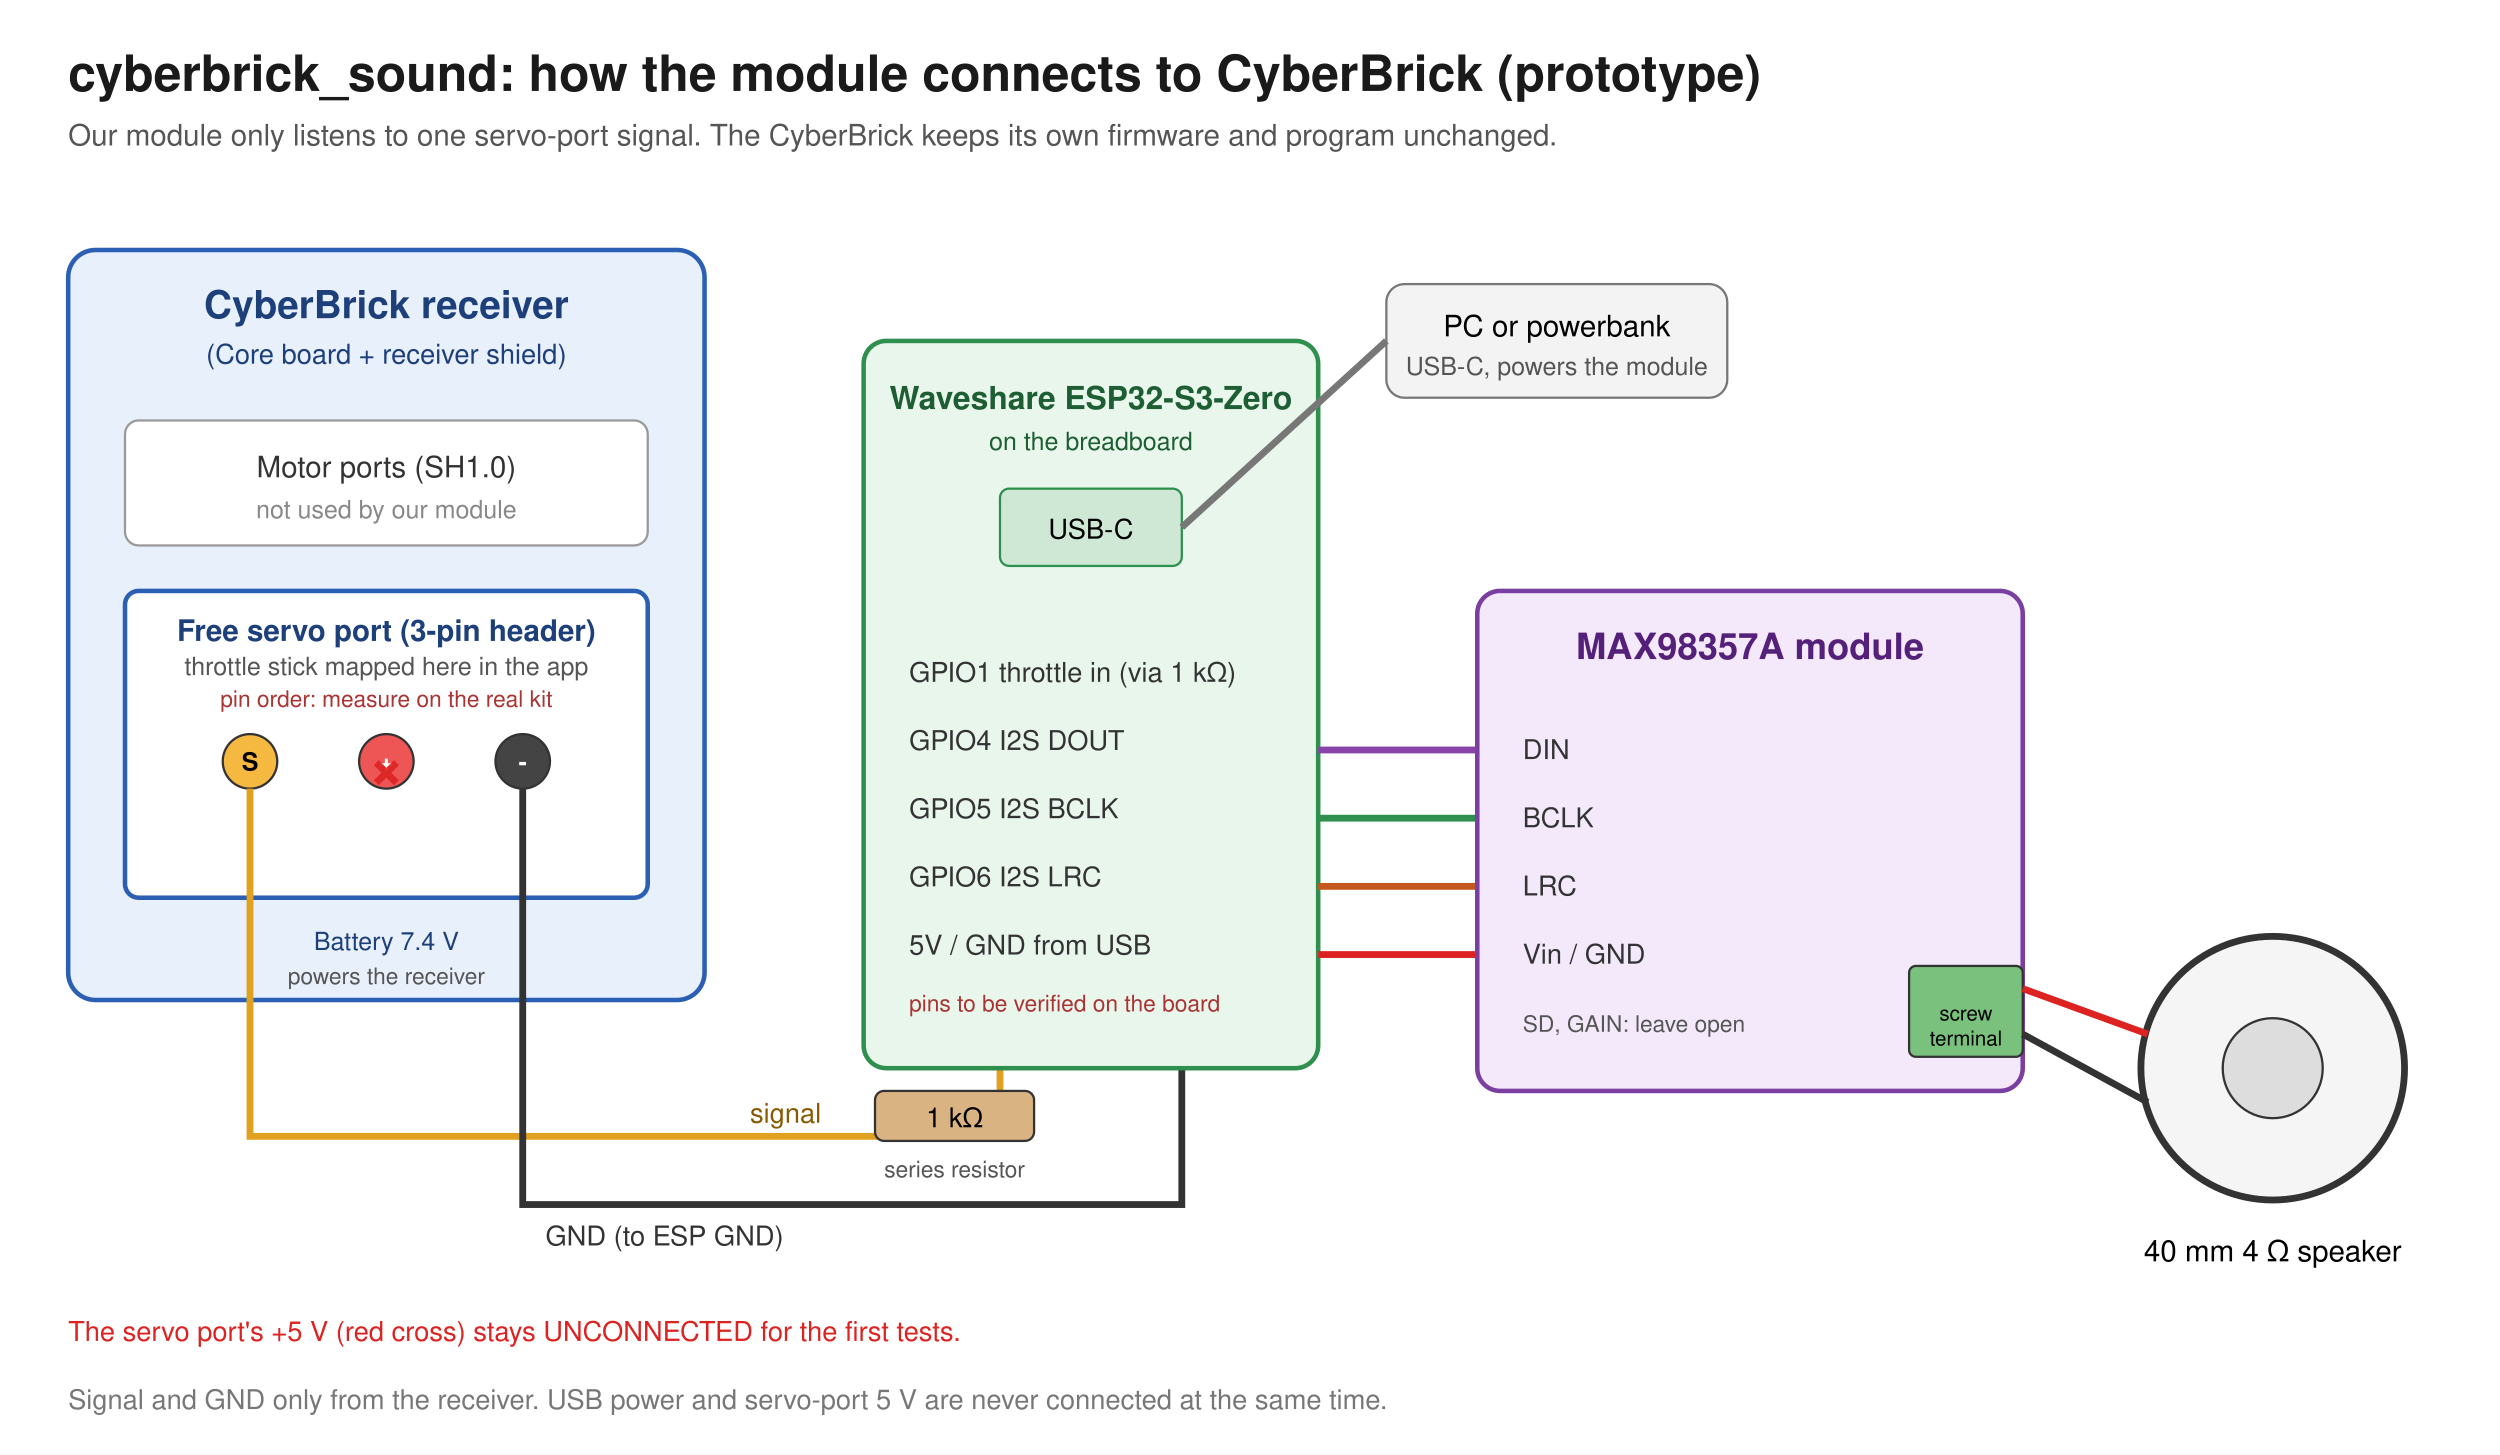
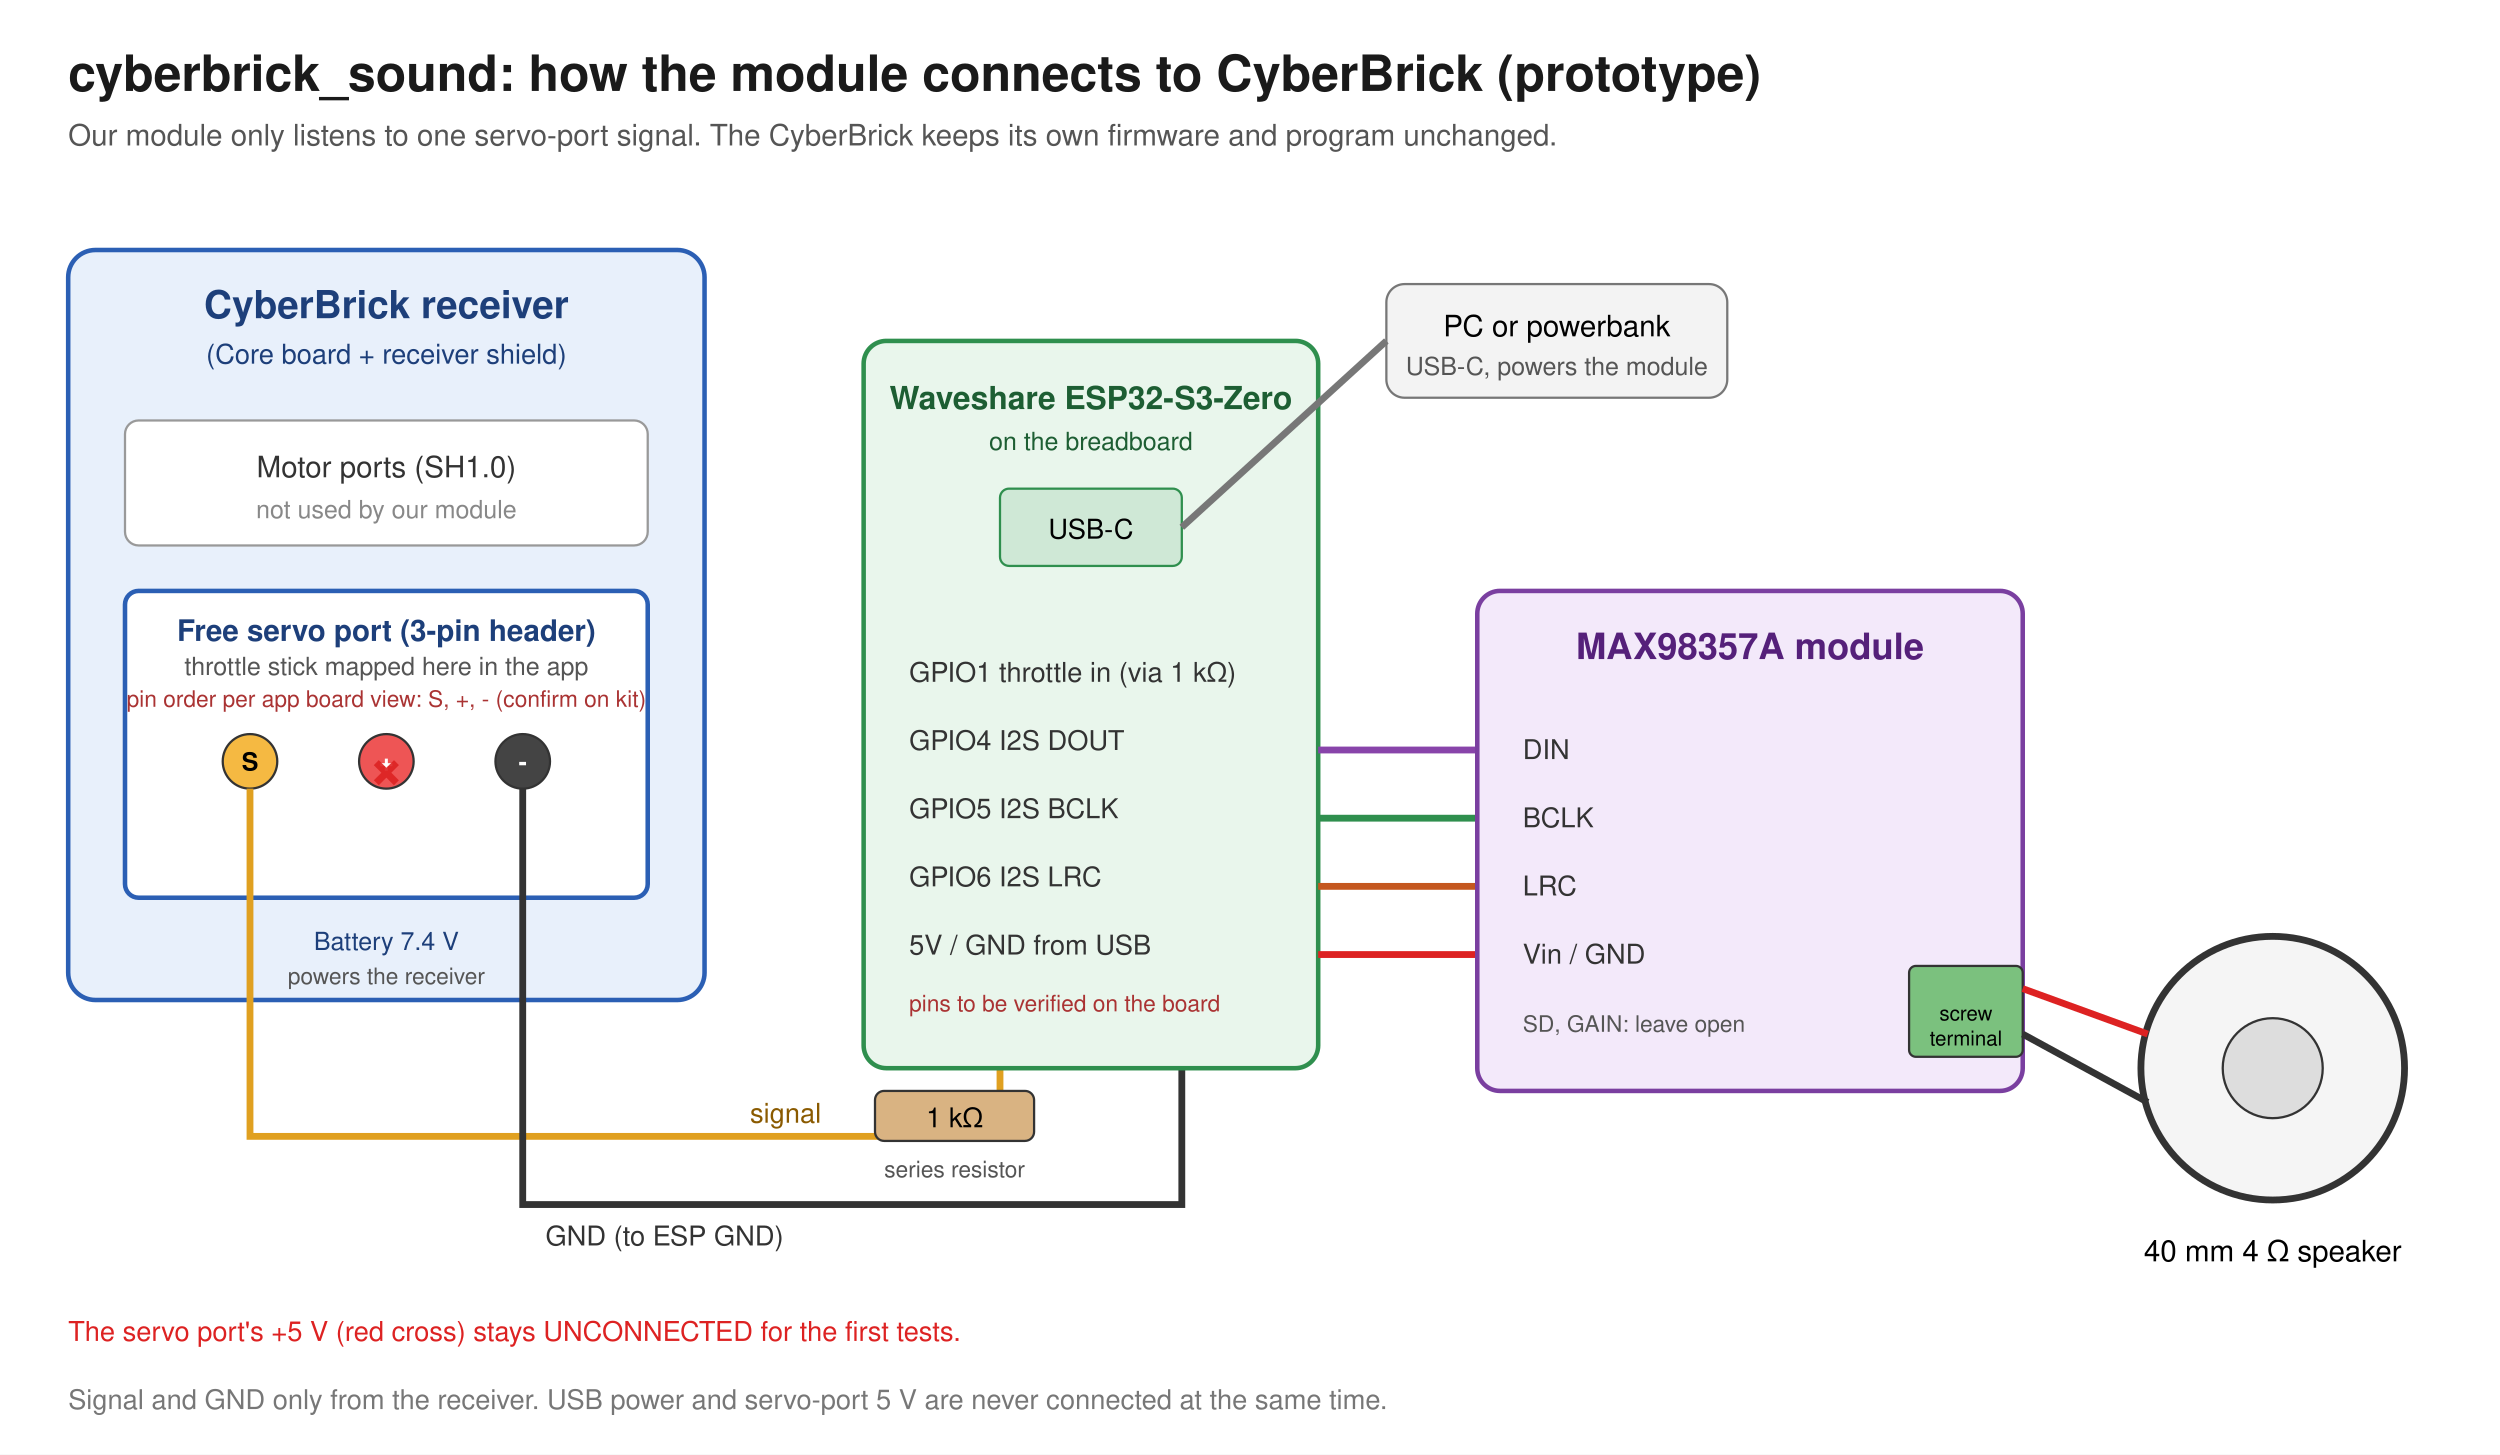
<svg xmlns="http://www.w3.org/2000/svg" viewBox="0 0 1100 640" font-family="Helvetica, Arial, sans-serif">
  <rect width="1100" height="640" fill="#ffffff" />
  <text x="30" y="40" font-size="22" font-weight="bold" fill="#1a1a1a">cyberbrick_sound: how the module connects to CyberBrick (prototype)</text>
  <text x="30" y="64" font-size="13" fill="#555">Our module only listens to one servo-port signal. The CyberBrick keeps its own firmware and program unchanged.</text>
  <rect x="30" y="110" width="280" height="330" rx="12" fill="#e8f0fb" stroke="#2b5fb4" stroke-width="2" />
  <text x="170" y="140" font-size="17" font-weight="bold" text-anchor="middle" fill="#1d3f7a">CyberBrick receiver</text>
  <text x="170" y="160" font-size="12" text-anchor="middle" fill="#1d3f7a">(Core board + receiver shield)</text>
  <rect x="55" y="185" width="230" height="55" rx="6" fill="#ffffff" stroke="#999" />
  <text x="170" y="210" font-size="13" text-anchor="middle" fill="#333">Motor ports (SH1.0)</text>
  <text x="170" y="228" font-size="11" text-anchor="middle" fill="#888">not used by our module</text>
  <rect x="55" y="260" width="230" height="135" rx="6" fill="#ffffff" stroke="#2b5fb4" stroke-width="2" />
  <text x="170" y="282" font-size="13" font-weight="bold" text-anchor="middle" fill="#1d3f7a">Free servo port (3-pin header)</text>
  <text x="170" y="297" font-size="11" text-anchor="middle" fill="#555">throttle stick mapped here in the app</text>
-   <text x="170" y="311" font-size="10" text-anchor="middle" fill="#a33">pin order: measure on the real kit</text>
+   <text x="170" y="311" font-size="10" text-anchor="middle" fill="#a33">pin order per app board view: S, +, - (confirm on kit)</text>
  <circle cx="110" cy="335" r="12" fill="#f5b942" stroke="#333" />
  <text x="110" y="339" font-size="11" text-anchor="middle" font-weight="bold">S</text>
  <circle cx="170" cy="335" r="12" fill="#e55" stroke="#333" />
  <text x="170" y="339" font-size="11" text-anchor="middle" font-weight="bold" fill="#fff">+</text>
  <circle cx="230" cy="335" r="12" fill="#444" stroke="#333" />
  <text x="230" y="339" font-size="11" text-anchor="middle" font-weight="bold" fill="#fff">-</text>
  <text x="170" y="418" font-size="11" text-anchor="middle" fill="#1d3f7a">Battery 7.4 V</text>
  <text x="170" y="433" font-size="10" text-anchor="middle" fill="#555">powers the receiver</text>
  <path d="M110 347 L110 500 L440 500 L440 470" fill="none" stroke="#e0a020" stroke-width="3" />
  <path d="M230 347 L230 530 L520 530 L520 470" fill="none" stroke="#333" stroke-width="3" />
  <text x="170" y="346" font-size="26" text-anchor="middle" fill="#d22" font-weight="bold" opacity="0.9">×</text>
  <text x="330" y="494" font-size="12" fill="#8a5a00">signal</text>
  <text x="240" y="548" font-size="12" fill="#333">GND (to ESP GND)</text>
  <text x="30" y="590" font-size="12" fill="#d22">The servo port's +5 V (red cross) stays UNCONNECTED for the first tests.</text>
  <rect x="385" y="480" width="70" height="22" rx="4" fill="#d9b382" stroke="#333" />
  <text x="420" y="496" font-size="12" text-anchor="middle">1 kΩ</text>
  <text x="420" y="518" font-size="10" text-anchor="middle" fill="#555">series resistor</text>
  <rect x="380" y="150" width="200" height="320" rx="10" fill="#e9f6ec" stroke="#2f8f4e" stroke-width="2" />
  <text x="480" y="180" font-size="14" font-weight="bold" text-anchor="middle" fill="#1d5e33">Waveshare ESP32-S3-Zero</text>
  <text x="480" y="198" font-size="11" text-anchor="middle" fill="#1d5e33">on the breadboard</text>
  <rect x="440" y="215" width="80" height="34" rx="4" fill="#cfe8d6" stroke="#2f8f4e" />
  <text x="480" y="237" font-size="12" text-anchor="middle">USB-C</text>
  <text x="400" y="300" font-size="12" fill="#333">GPIO1  throttle in (via 1 kΩ)</text>
  <text x="400" y="330" font-size="12" fill="#333">GPIO4  I2S DOUT</text>
  <text x="400" y="360" font-size="12" fill="#333">GPIO5  I2S BCLK</text>
  <text x="400" y="390" font-size="12" fill="#333">GPIO6  I2S LRC</text>
  <text x="400" y="420" font-size="12" fill="#333">5V / GND  from USB</text>
  <text x="400" y="445" font-size="10" fill="#a33">pins to be verified on the board</text>
  <rect x="400" y="40" width="0" height="0" />
  <rect x="610" y="125" width="150" height="50" rx="8" fill="#f3f3f3" stroke="#777" />
  <text x="685" y="148" font-size="13" text-anchor="middle">PC or powerbank</text>
  <text x="685" y="165" font-size="11" text-anchor="middle" fill="#555">USB-C, powers the module</text>
  <path d="M610 150 L520 232" fill="none" stroke="#777" stroke-width="3" />
  <path d="M580 330 L690 330" stroke="#8844aa" stroke-width="3" fill="none" />
  <path d="M580 360 L730 360" stroke="#2f8f4e" stroke-width="3" fill="none" />
  <path d="M580 390 L770 390" stroke="#c4571e" stroke-width="3" fill="none" />
  <path d="M580 420 L810 420" stroke="#d22" stroke-width="3" fill="none" />
  <rect x="650" y="260" width="240" height="220" rx="10" fill="#f3e9fa" stroke="#7a3fa0" stroke-width="2" />
  <text x="770" y="290" font-size="16" font-weight="bold" text-anchor="middle" fill="#55207a">MAX98357A module</text>
  <text x="670" y="334" font-size="12" fill="#333">DIN</text>
  <text x="670" y="364" font-size="12" fill="#333">BCLK</text>
  <text x="670" y="394" font-size="12" fill="#333">LRC</text>
  <text x="670" y="424" font-size="12" fill="#333">Vin / GND</text>
  <text x="670" y="454" font-size="10" fill="#555">SD, GAIN: leave open</text>
  <rect x="840" y="425" width="50" height="40" rx="3" fill="#7bc17e" stroke="#333" />
  <text x="865" y="449" font-size="9" text-anchor="middle">screw</text>
  <text x="865" y="460" font-size="9" text-anchor="middle">terminal</text>
  <circle cx="1000" cy="470" r="58" fill="#f5f5f5" stroke="#333" stroke-width="3" />
  <circle cx="1000" cy="470" r="22" fill="#ddd" stroke="#333" />
  <text x="1000" y="555" font-size="13" text-anchor="middle">40 mm 4 Ω speaker</text>
  <path d="M890 435 L945 455" stroke="#d22" stroke-width="3" fill="none" />
  <path d="M890 455 L945 485" stroke="#333" stroke-width="3" fill="none" />
  <text x="30" y="620" font-size="12" fill="#777">Signal and GND only from the receiver. USB power and servo-port 5 V are never connected at the same time.</text>
</svg>
